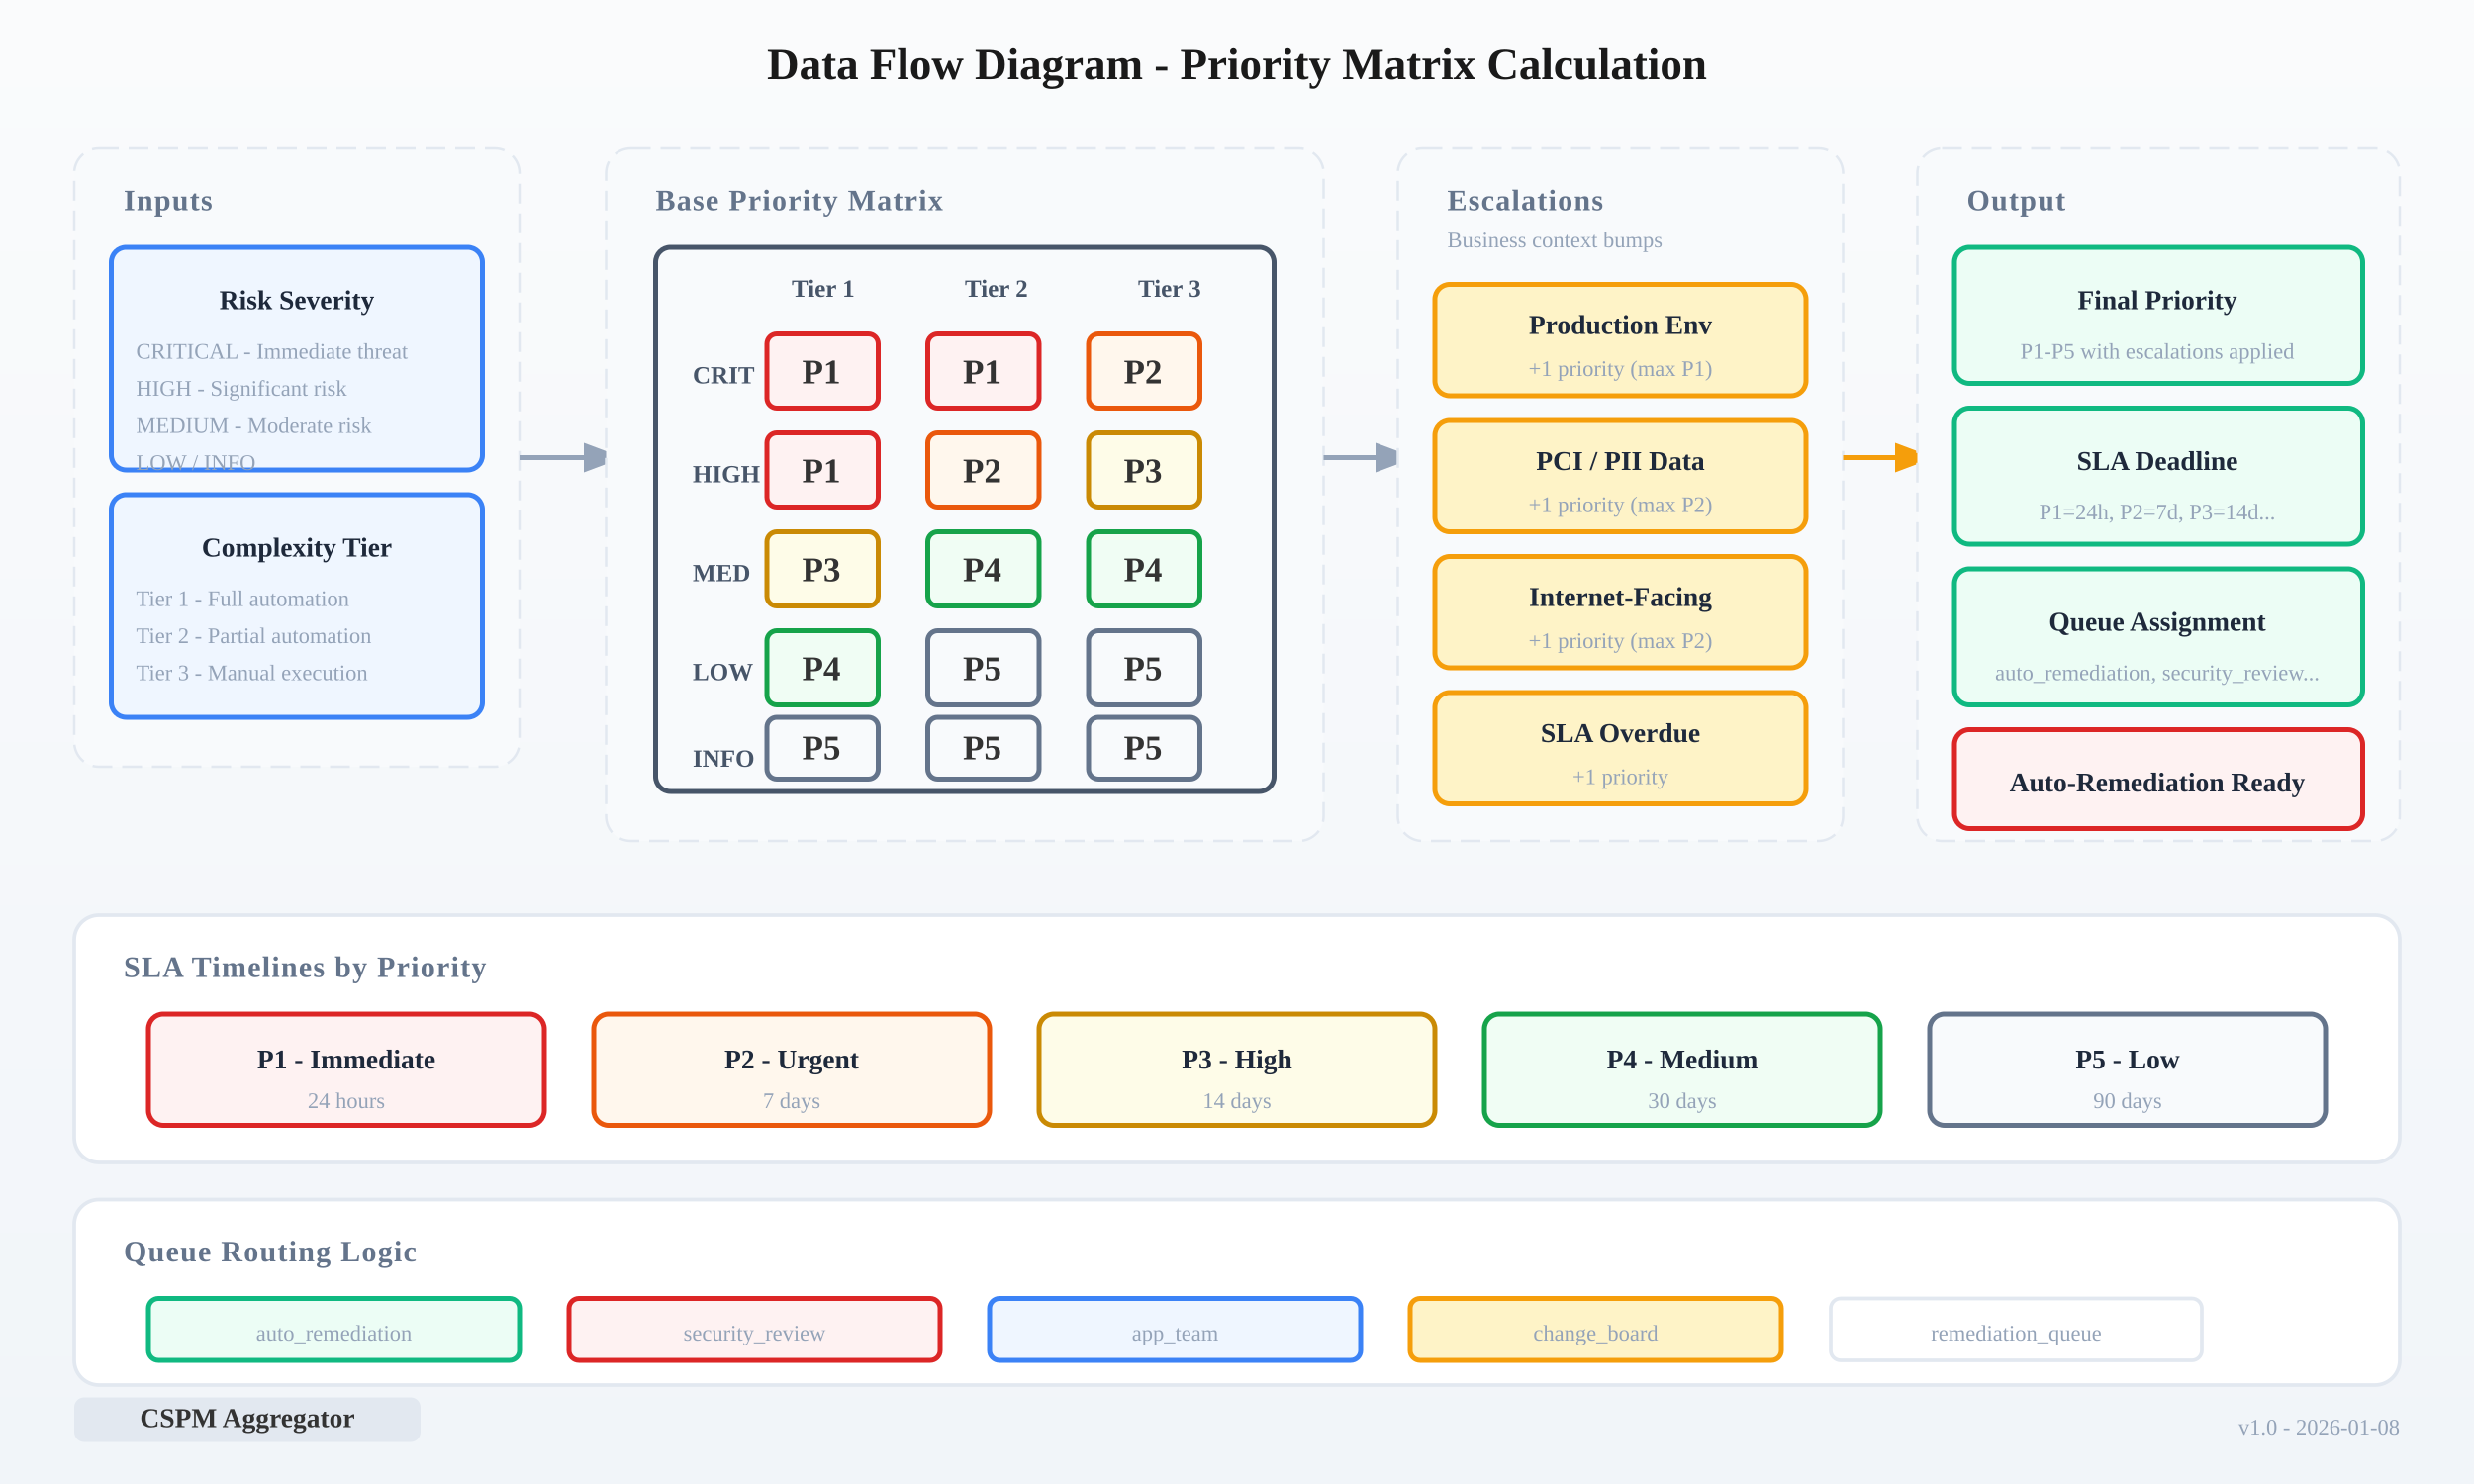
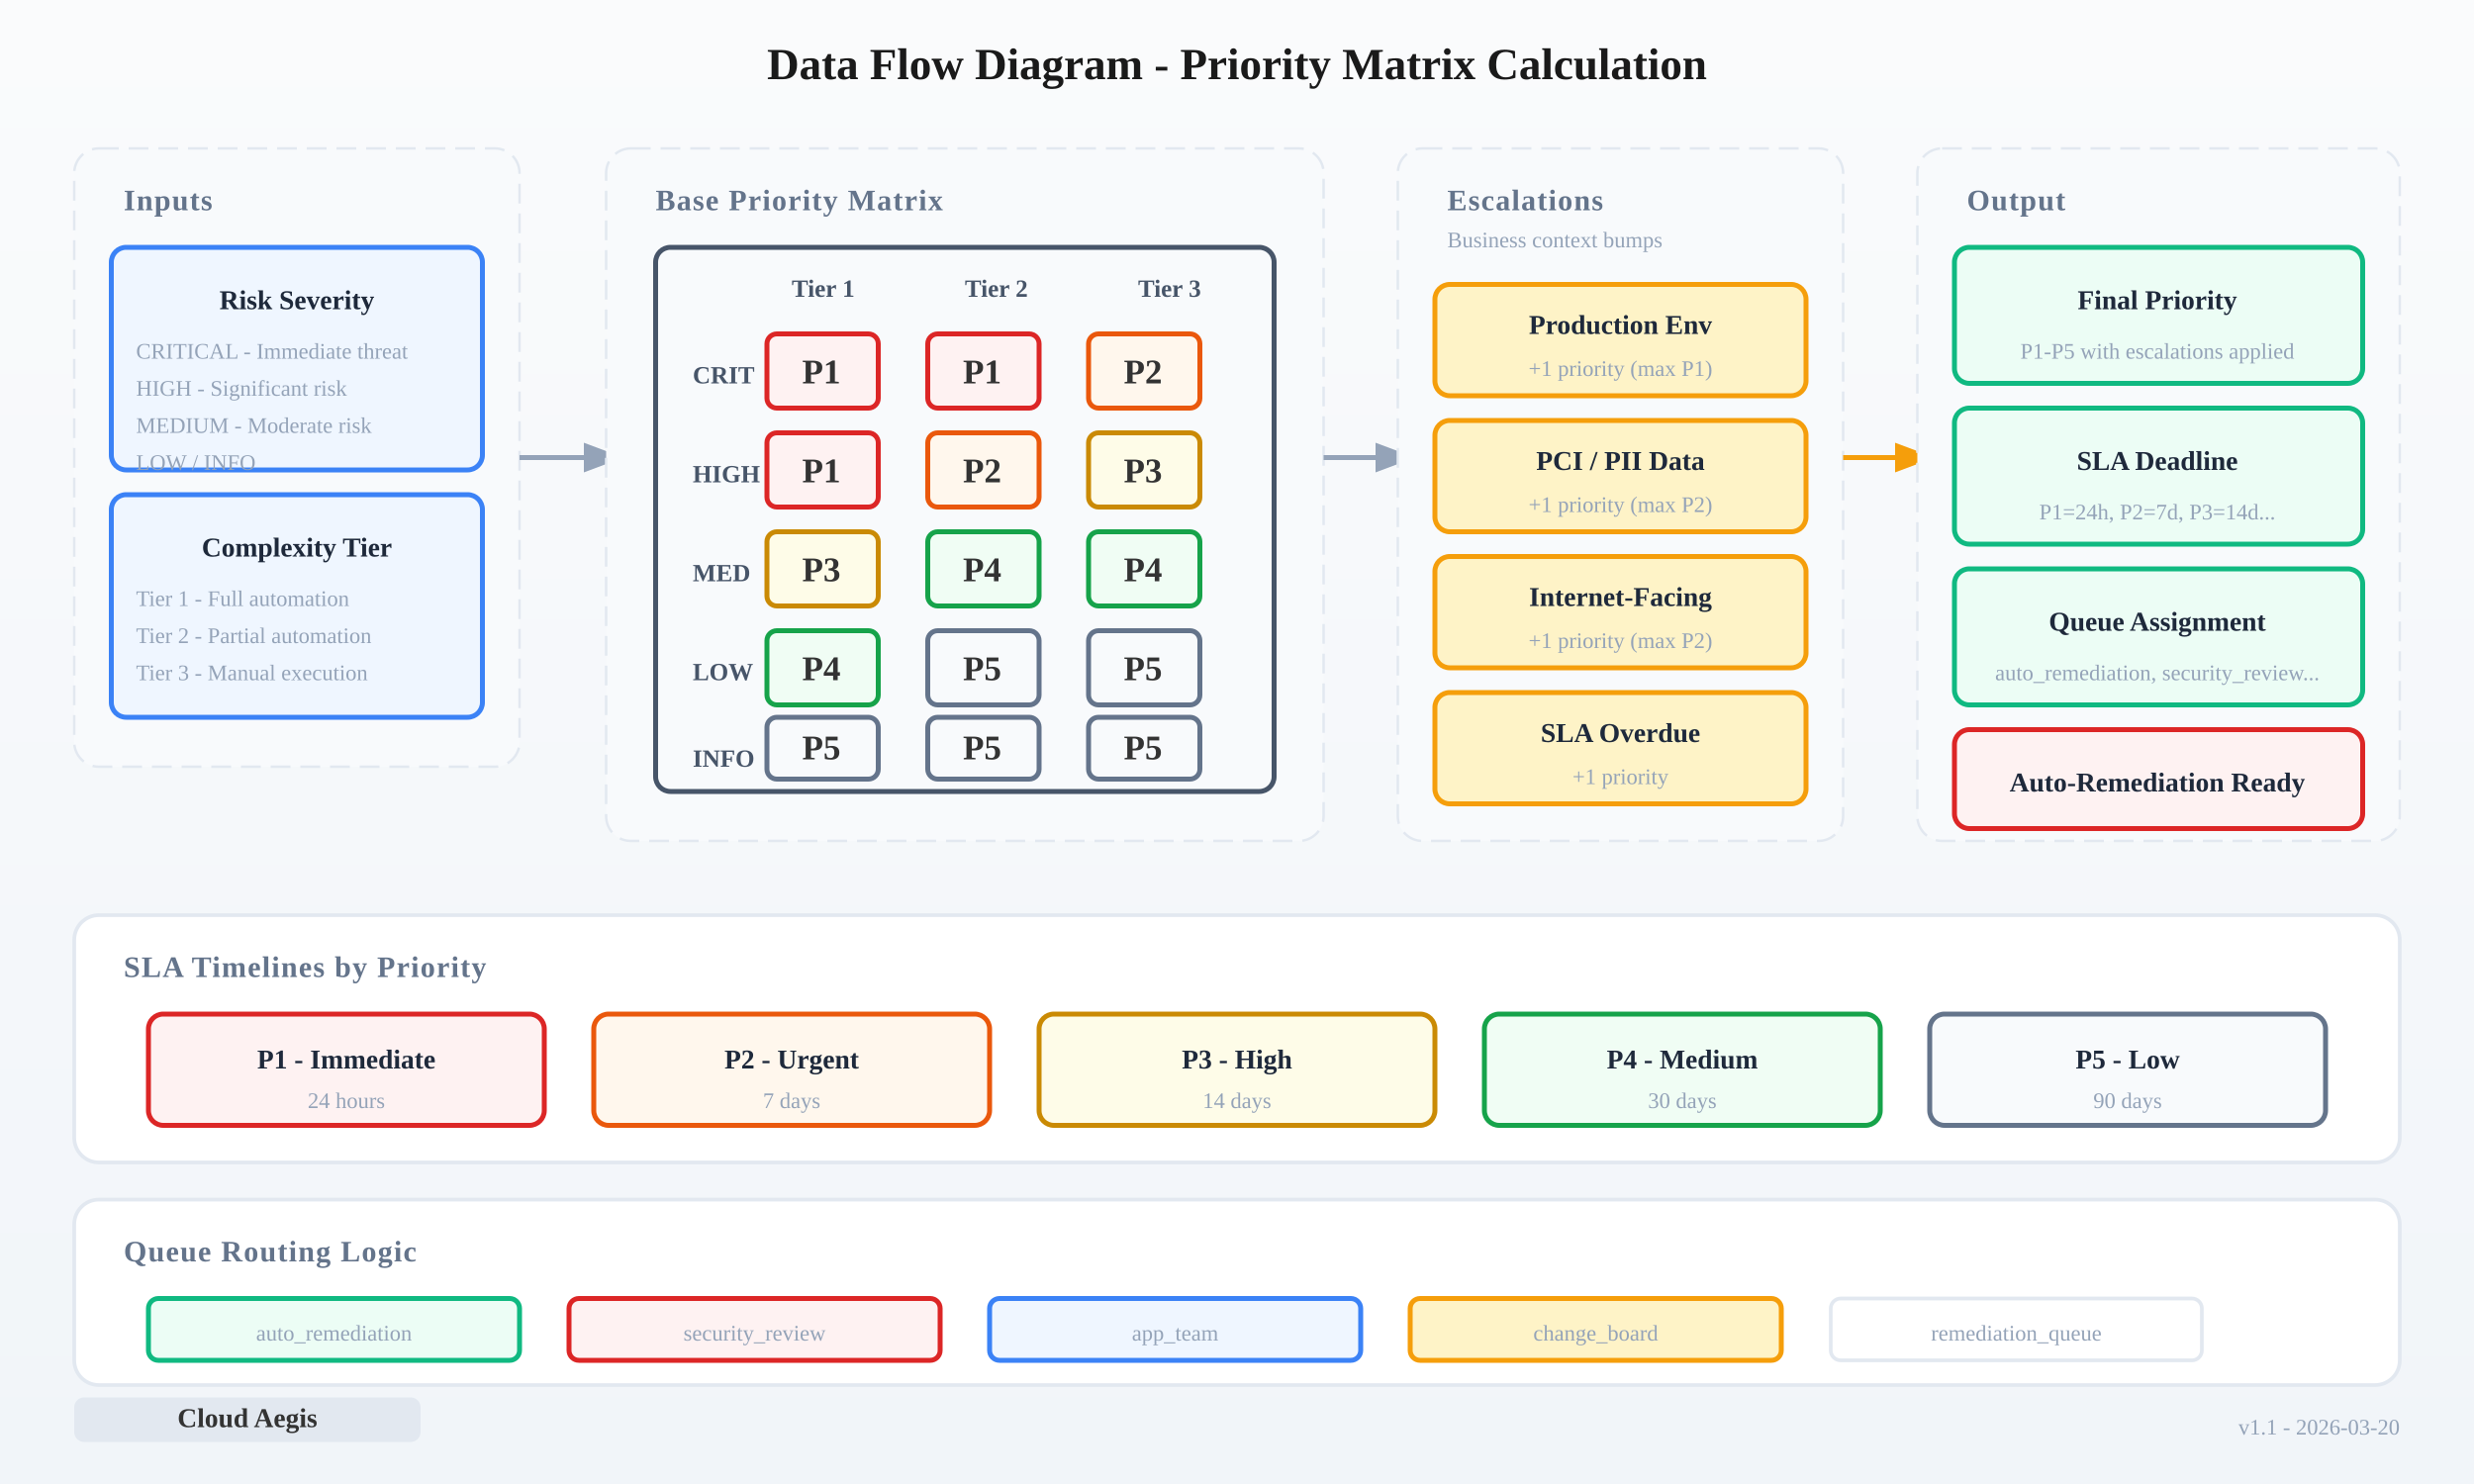
<svg xmlns="http://www.w3.org/2000/svg" viewBox="0 0 1000 600">
  <style>
    text { font-family: Georgia, 'Times New Roman', serif; font-size: 11px; fill: #333; }
    .title { font-size: 18px; font-weight: 700; fill: #1a1a1a; }
    .section-title { font-size: 12px; font-weight: 600; fill: #64748b; text-transform: uppercase; letter-spacing: 0.5px; }
    .box { fill: #fff; stroke: #e2e8f0; stroke-width: 1.5; }
    .input { fill: #eff6ff; stroke: #3b82f6; stroke-width: 2; }
    .matrix { fill: #f8fafc; stroke: #475569; stroke-width: 2; }
    .escalation { fill: #fef3c7; stroke: #f59e0b; stroke-width: 2; }
    .output { fill: #ecfdf5; stroke: #10b981; stroke-width: 2; }
    .p1 { fill: #fef2f2; stroke: #dc2626; stroke-width: 2; }
    .p2 { fill: #fff7ed; stroke: #ea580c; stroke-width: 2; }
    .p3 { fill: #fefce8; stroke: #ca8a04; stroke-width: 2; }
    .p4 { fill: #f0fdf4; stroke: #16a34a; stroke-width: 2; }
    .p5 { fill: #f8fafc; stroke: #64748b; stroke-width: 2; }
    .arrow { stroke: #94a3b8; stroke-width: 2; fill: none; marker-end: url(#arrow); }
    .arrow-escalate { stroke: #f59e0b; stroke-width: 2; fill: none; marker-end: url(#arrow-orange); }
    .label { font-size: 9px; fill: #64748b; font-weight: 500; }
    .component-title { font-size: 11px; font-weight: 600; fill: #1e293b; }
    .tech-label { font-size: 9px; fill: #94a3b8; }
    .matrix-cell { font-size: 14px; font-weight: 700; }
    .matrix-header { font-size: 10px; font-weight: 600; fill: #475569; }
    .section-box { fill: #f8fafc; stroke: #e2e8f0; stroke-width: 1; stroke-dasharray: 8,4; }
  </style>
  <defs>
    <marker id="arrow" markerWidth="8" markerHeight="6" refX="7" refY="3" orient="auto">
      <polygon points="0 0, 8 3, 0 6" fill="#94a3b8" />
    </marker>
    <marker id="arrow-orange" markerWidth="8" markerHeight="6" refX="7" refY="3" orient="auto">
      <polygon points="0 0, 8 3, 0 6" fill="#f59e0b" />
    </marker>
    <linearGradient id="bg-gradient" x1="0%" y1="0%" x2="0%" y2="100%">
      <stop offset="0%" style="stop-color:#fafbfc" />
      <stop offset="100%" style="stop-color:#f1f5f9" />
    </linearGradient>
  </defs>
  <rect width="1000" height="600" fill="url(#bg-gradient)" />
  <text x="500" y="32" text-anchor="middle" class="title">Data Flow Diagram - Priority Matrix Calculation</text>
  <rect x="30" y="60" width="180" height="250" class="section-box" rx="10" />
  <text x="50" y="85" class="section-title">Inputs</text>
  <rect x="45" y="100" width="150" height="90" class="input" rx="6" />
  <text x="120" y="125" text-anchor="middle" class="component-title">Risk Severity</text>
  <text x="55" y="145" class="tech-label">CRITICAL - Immediate threat</text>
  <text x="55" y="160" class="tech-label">HIGH - Significant risk</text>
  <text x="55" y="175" class="tech-label">MEDIUM - Moderate risk</text>
  <text x="55" y="190" class="tech-label">LOW / INFO</text>
  <rect x="45" y="200" width="150" height="90" class="input" rx="6" />
  <text x="120" y="225" text-anchor="middle" class="component-title">Complexity Tier</text>
  <text x="55" y="245" class="tech-label">Tier 1 - Full automation</text>
  <text x="55" y="260" class="tech-label">Tier 2 - Partial automation</text>
  <text x="55" y="275" class="tech-label">Tier 3 - Manual execution</text>
  <path d="M 210 185 L 250 185" class="arrow" />
  <rect x="245" y="60" width="290" height="280" class="section-box" rx="10" />
  <text x="265" y="85" class="section-title">Base Priority Matrix</text>
  <rect x="265" y="100" width="250" height="220" class="matrix" rx="6" />
  <text x="320" y="120" class="matrix-header">Tier 1</text>
  <text x="390" y="120" class="matrix-header">Tier 2</text>
  <text x="460" y="120" class="matrix-header">Tier 3</text>
  <text x="280" y="155" class="matrix-header">CRIT</text>
  <text x="280" y="195" class="matrix-header">HIGH</text>
  <text x="280" y="235" class="matrix-header">MED</text>
  <text x="280" y="275" class="matrix-header">LOW</text>
  <text x="280" y="310" class="matrix-header">INFO</text>
  <rect x="310" y="135" width="45" height="30" class="p1" rx="4" />
  <text x="332" y="155" text-anchor="middle" class="matrix-cell" fill="#dc2626">P1</text>
  <rect x="375" y="135" width="45" height="30" class="p1" rx="4" />
  <text x="397" y="155" text-anchor="middle" class="matrix-cell" fill="#dc2626">P1</text>
  <rect x="440" y="135" width="45" height="30" class="p2" rx="4" />
  <text x="462" y="155" text-anchor="middle" class="matrix-cell" fill="#ea580c">P2</text>
  <rect x="310" y="175" width="45" height="30" class="p1" rx="4" />
  <text x="332" y="195" text-anchor="middle" class="matrix-cell" fill="#dc2626">P1</text>
  <rect x="375" y="175" width="45" height="30" class="p2" rx="4" />
  <text x="397" y="195" text-anchor="middle" class="matrix-cell" fill="#ea580c">P2</text>
  <rect x="440" y="175" width="45" height="30" class="p3" rx="4" />
  <text x="462" y="195" text-anchor="middle" class="matrix-cell" fill="#ca8a04">P3</text>
  <rect x="310" y="215" width="45" height="30" class="p3" rx="4" />
  <text x="332" y="235" text-anchor="middle" class="matrix-cell" fill="#ca8a04">P3</text>
  <rect x="375" y="215" width="45" height="30" class="p4" rx="4" />
  <text x="397" y="235" text-anchor="middle" class="matrix-cell" fill="#16a34a">P4</text>
  <rect x="440" y="215" width="45" height="30" class="p4" rx="4" />
  <text x="462" y="235" text-anchor="middle" class="matrix-cell" fill="#16a34a">P4</text>
  <rect x="310" y="255" width="45" height="30" class="p4" rx="4" />
  <text x="332" y="275" text-anchor="middle" class="matrix-cell" fill="#16a34a">P4</text>
  <rect x="375" y="255" width="45" height="30" class="p5" rx="4" />
  <text x="397" y="275" text-anchor="middle" class="matrix-cell" fill="#64748b">P5</text>
  <rect x="440" y="255" width="45" height="30" class="p5" rx="4" />
  <text x="462" y="275" text-anchor="middle" class="matrix-cell" fill="#64748b">P5</text>
  <rect x="310" y="290" width="45" height="25" class="p5" rx="4" />
  <text x="332" y="307" text-anchor="middle" class="matrix-cell" fill="#64748b">P5</text>
  <rect x="375" y="290" width="45" height="25" class="p5" rx="4" />
  <text x="397" y="307" text-anchor="middle" class="matrix-cell" fill="#64748b">P5</text>
  <rect x="440" y="290" width="45" height="25" class="p5" rx="4" />
  <text x="462" y="307" text-anchor="middle" class="matrix-cell" fill="#64748b">P5</text>
  <path d="M 535 185 L 570 185" class="arrow" />
  <rect x="565" y="60" width="180" height="280" class="section-box" rx="10" />
  <text x="585" y="85" class="section-title">Escalations</text>
  <text x="585" y="100" class="tech-label">Business context bumps</text>
  <rect x="580" y="115" width="150" height="45" class="escalation" rx="6" />
  <text x="655" y="135" text-anchor="middle" class="component-title">Production Env</text>
  <text x="655" y="152" text-anchor="middle" class="tech-label">+1 priority (max P1)</text>
  <rect x="580" y="170" width="150" height="45" class="escalation" rx="6" />
  <text x="655" y="190" text-anchor="middle" class="component-title">PCI / PII Data</text>
  <text x="655" y="207" text-anchor="middle" class="tech-label">+1 priority (max P2)</text>
  <rect x="580" y="225" width="150" height="45" class="escalation" rx="6" />
  <text x="655" y="245" text-anchor="middle" class="component-title">Internet-Facing</text>
  <text x="655" y="262" text-anchor="middle" class="tech-label">+1 priority (max P2)</text>
  <rect x="580" y="280" width="150" height="45" class="escalation" rx="6" />
  <text x="655" y="300" text-anchor="middle" class="component-title">SLA Overdue</text>
  <text x="655" y="317" text-anchor="middle" class="tech-label">+1 priority</text>
  <path d="M 745 185 L 780 185" class="arrow-escalate" />
  <rect x="775" y="60" width="195" height="280" class="section-box" rx="10" />
  <text x="795" y="85" class="section-title">Output</text>
  <rect x="790" y="100" width="165" height="55" class="output" rx="6" />
  <text x="872" y="125" text-anchor="middle" class="component-title">Final Priority</text>
  <text x="872" y="145" text-anchor="middle" class="tech-label">P1-P5 with escalations applied</text>
  <rect x="790" y="165" width="165" height="55" class="output" rx="6" />
  <text x="872" y="190" text-anchor="middle" class="component-title">SLA Deadline</text>
  <text x="872" y="210" text-anchor="middle" class="tech-label">P1=24h, P2=7d, P3=14d...</text>
  <rect x="790" y="230" width="165" height="55" class="output" rx="6" />
  <text x="872" y="255" text-anchor="middle" class="component-title">Queue Assignment</text>
  <text x="872" y="275" text-anchor="middle" class="tech-label">auto_remediation, security_review...</text>
  <rect x="790" y="295" width="165" height="40" class="p1" rx="6" />
  <text x="872" y="320" text-anchor="middle" class="component-title">Auto-Remediation Ready</text>
  <rect x="30" y="370" width="940" height="100" class="box" rx="10" />
  <text x="50" y="395" class="section-title">SLA Timelines by Priority</text>
  <rect x="60" y="410" width="160" height="45" class="p1" rx="6" />
  <text x="140" y="432" text-anchor="middle" class="component-title" fill="#dc2626">P1 - Immediate</text>
  <text x="140" y="448" text-anchor="middle" class="tech-label">24 hours</text>
  <rect x="240" y="410" width="160" height="45" class="p2" rx="6" />
  <text x="320" y="432" text-anchor="middle" class="component-title" fill="#ea580c">P2 - Urgent</text>
  <text x="320" y="448" text-anchor="middle" class="tech-label">7 days</text>
  <rect x="420" y="410" width="160" height="45" class="p3" rx="6" />
  <text x="500" y="432" text-anchor="middle" class="component-title" fill="#ca8a04">P3 - High</text>
  <text x="500" y="448" text-anchor="middle" class="tech-label">14 days</text>
  <rect x="600" y="410" width="160" height="45" class="p4" rx="6" />
  <text x="680" y="432" text-anchor="middle" class="component-title" fill="#16a34a">P4 - Medium</text>
  <text x="680" y="448" text-anchor="middle" class="tech-label">30 days</text>
  <rect x="780" y="410" width="160" height="45" class="p5" rx="6" />
  <text x="860" y="432" text-anchor="middle" class="component-title" fill="#64748b">P5 - Low</text>
  <text x="860" y="448" text-anchor="middle" class="tech-label">90 days</text>
  <rect x="30" y="485" width="940" height="75" class="box" rx="10" />
  <text x="50" y="510" class="section-title">Queue Routing Logic</text>
  <rect x="60" y="525" width="150" height="25" class="output" rx="4" />
  <text x="135" y="542" text-anchor="middle" class="tech-label">auto_remediation</text>
  <rect x="230" y="525" width="150" height="25" class="p1" rx="4" />
  <text x="305" y="542" text-anchor="middle" class="tech-label">security_review</text>
  <rect x="400" y="525" width="150" height="25" class="input" rx="4" />
  <text x="475" y="542" text-anchor="middle" class="tech-label">app_team</text>
  <rect x="570" y="525" width="150" height="25" class="escalation" rx="4" />
  <text x="645" y="542" text-anchor="middle" class="tech-label">change_board</text>
  <rect x="740" y="525" width="150" height="25" class="box" rx="4" />
  <text x="815" y="542" text-anchor="middle" class="tech-label">remediation_queue</text>
-   <text x="970" y="580" text-anchor="end" class="tech-label">v1.0 - 2026-01-08</text>
+   <text x="970" y="580" text-anchor="end" class="tech-label">v1.1 - 2026-03-20</text>
  <rect x="30" y="565" width="140" height="18" rx="4" style="fill:#e2e8f0" />
-   <text x="100" y="577" text-anchor="middle" fill="#475569" font-size="10" font-weight="600">CSPM Aggregator</text>
+   <text x="100" y="577" text-anchor="middle" fill="#475569" font-size="10" font-weight="600">Cloud Aegis</text>
</svg>
